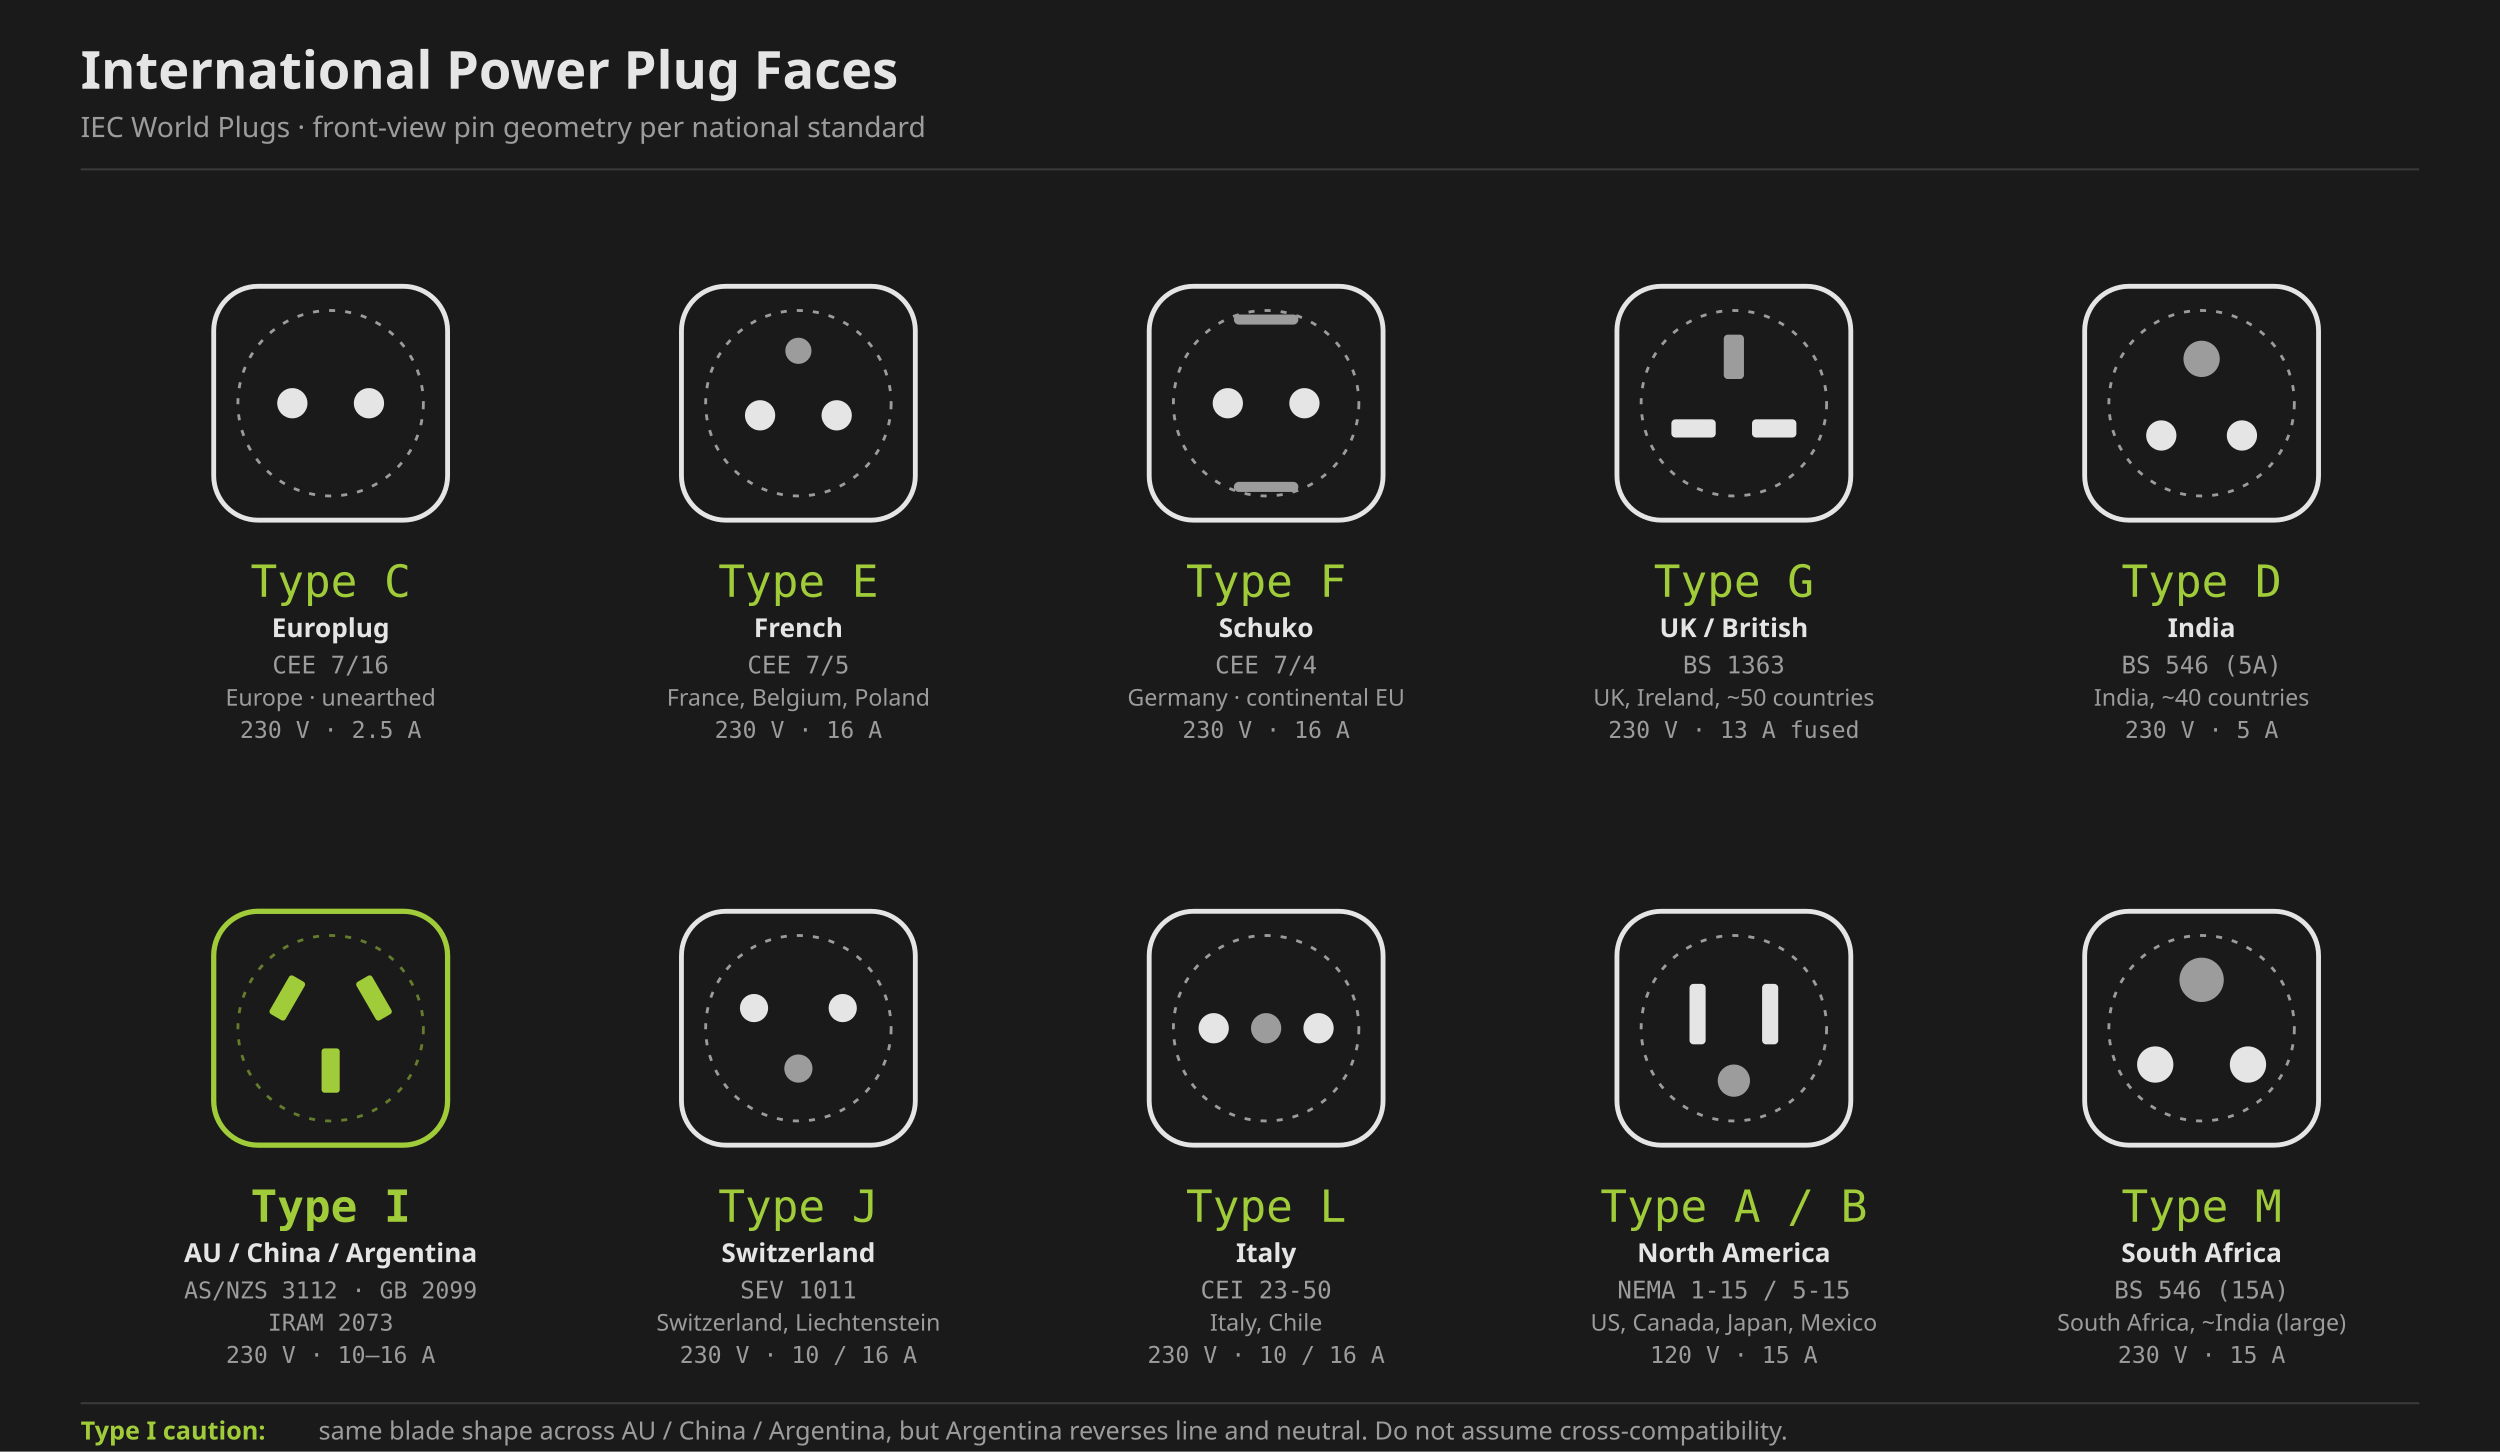
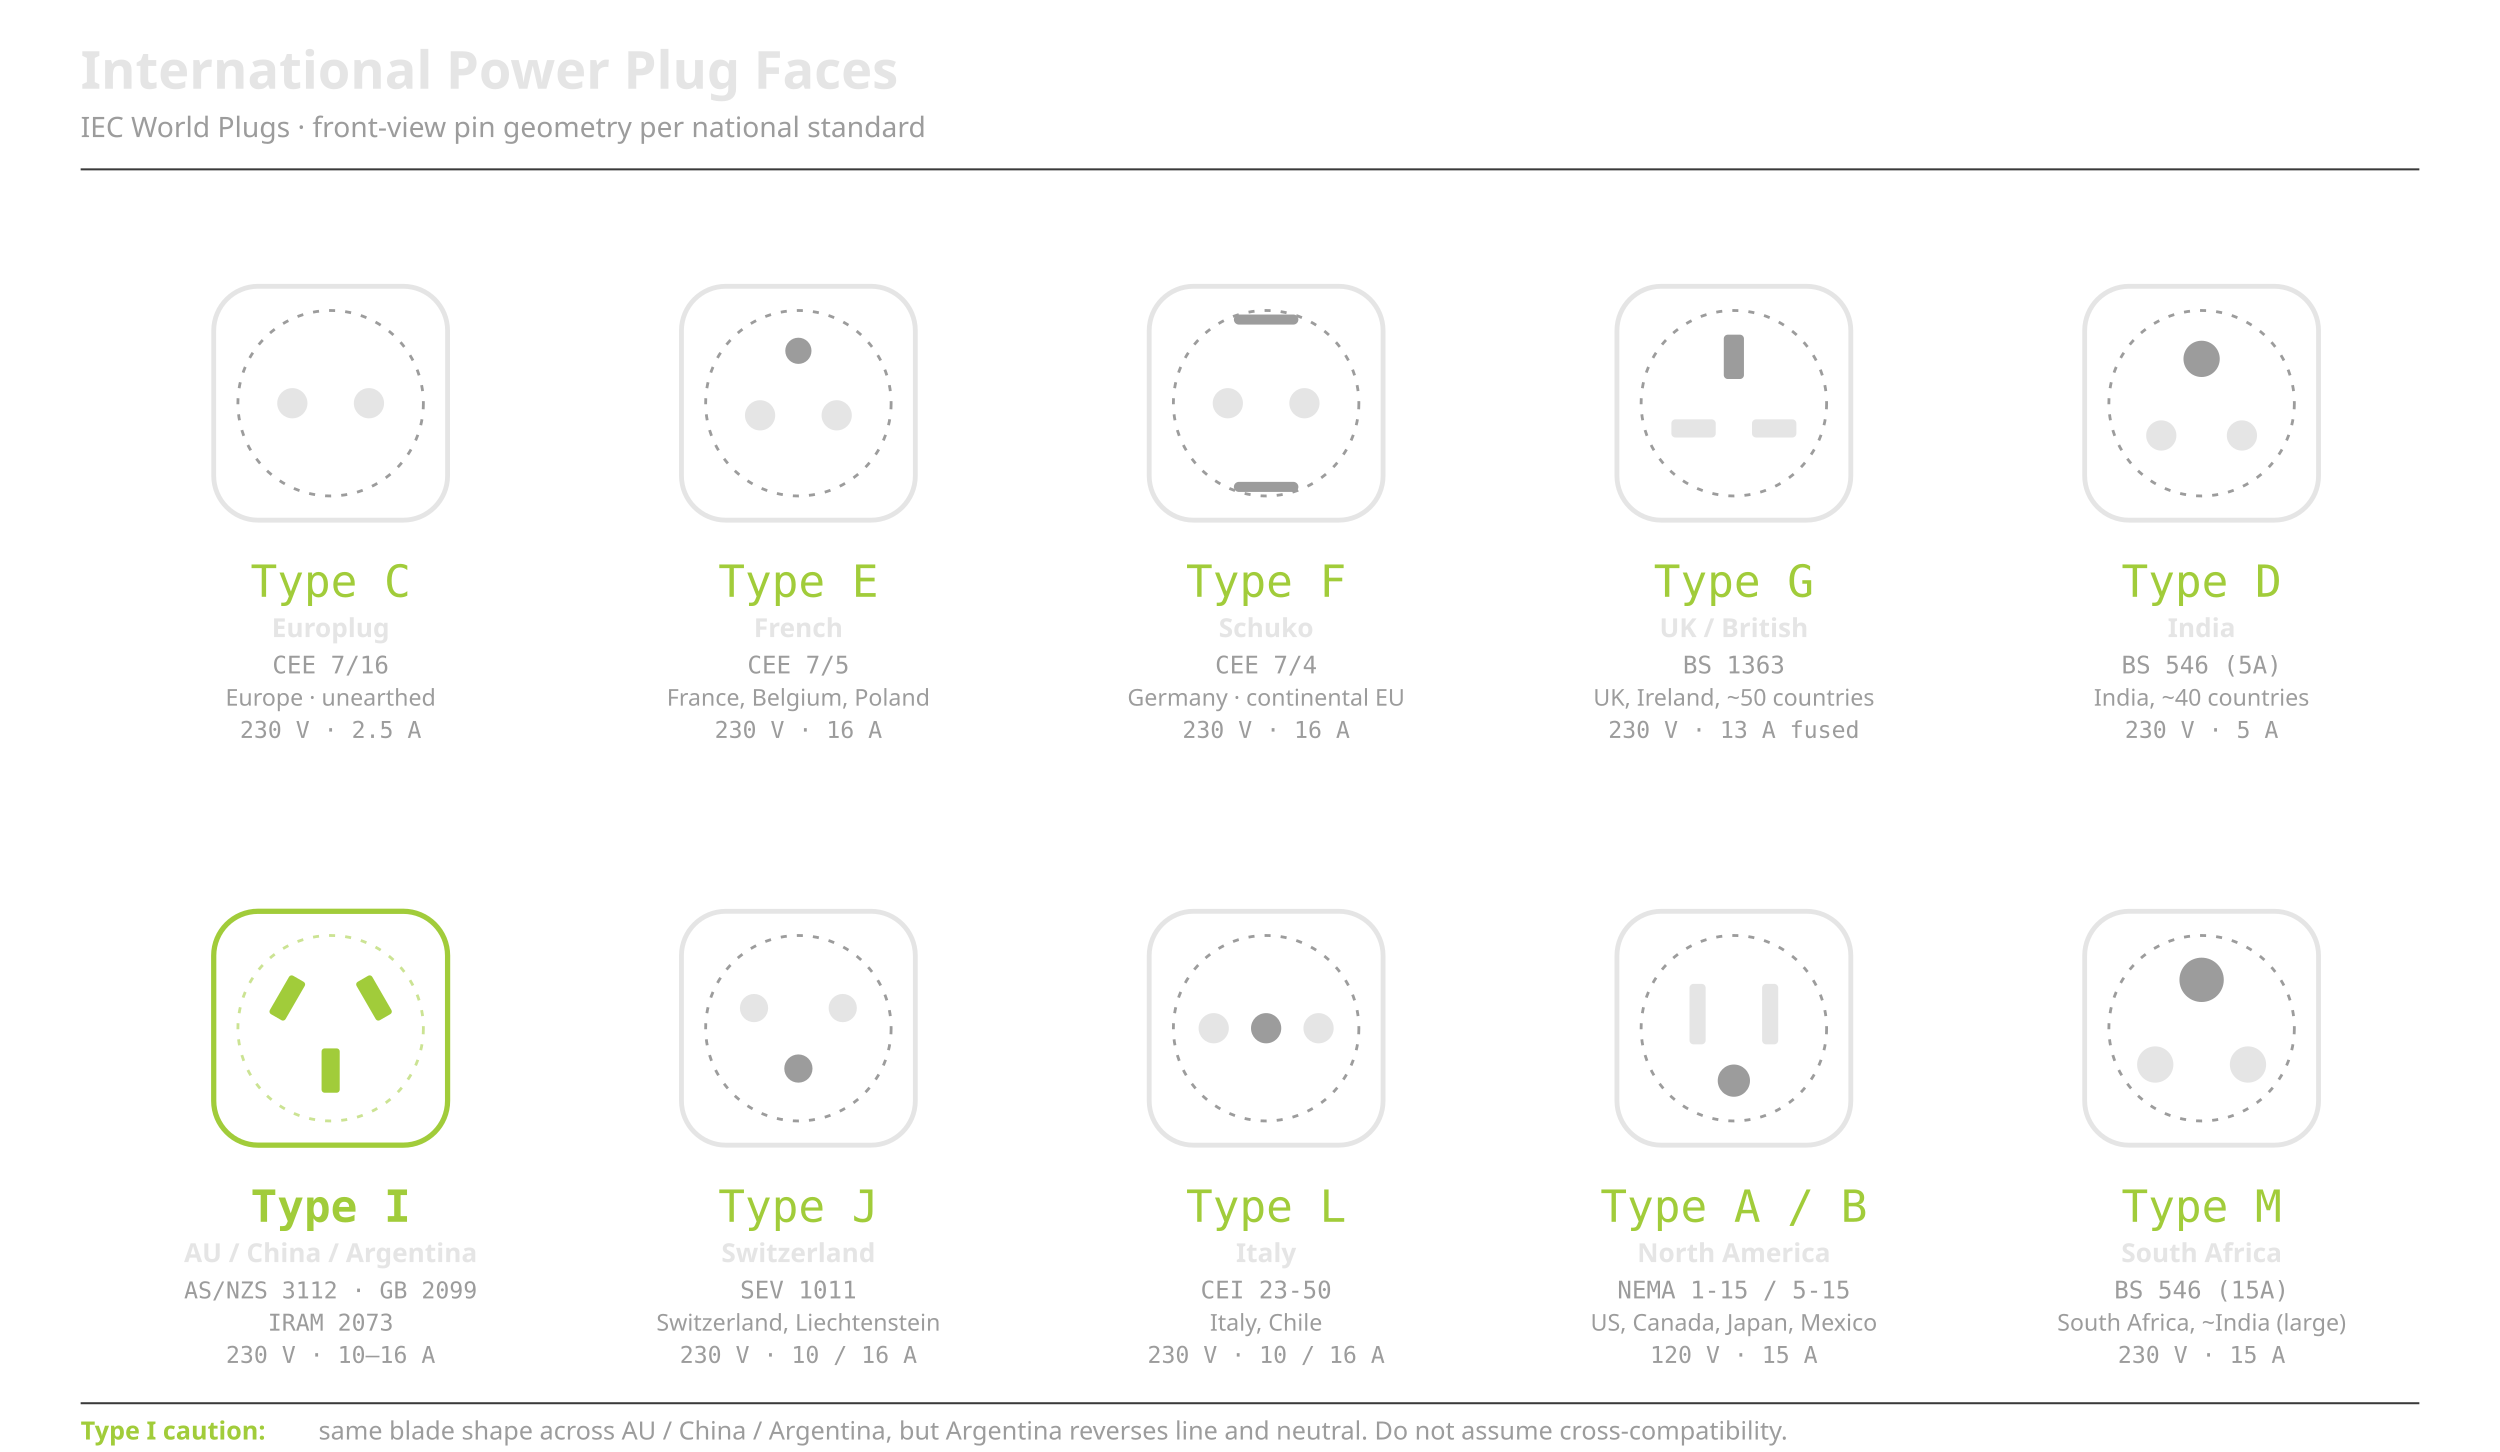
<svg xmlns="http://www.w3.org/2000/svg" viewBox="0 0 1240 720" width="1240" height="720" font-family="IBM Plex Sans, sans-serif" fill="none">
-   <rect x="0" y="0" width="1240" height="720" fill="#1A1A1A" />
  <text x="40" y="44" fill="#E5E5E5" font-size="26" font-weight="700">International Power Plug Faces</text>
  <text x="40" y="68" fill="#9C9C9C" font-size="14" font-weight="500">IEC World Plugs · front-view pin geometry per national standard</text>
  <line x1="40" y1="84" x2="1200" y2="84" stroke="#3A3A3A" stroke-width="1" />
  <defs>
    <g id="faceframe">
      <rect x="-58" y="-58" width="116" height="116" rx="22" stroke="#E5E5E5" stroke-width="2.4" />
      <circle cx="0" cy="0" r="46" stroke="#9C9C9C" stroke-width="1.4" stroke-dasharray="3 5" />
    </g>
    <g id="faceframe-lime">
      <rect x="-58" y="-58" width="116" height="116" rx="22" stroke="#A1CC3A" stroke-width="2.6" />
      <circle cx="0" cy="0" r="46" stroke="#A1CC3A" stroke-width="1.4" stroke-dasharray="3 5" opacity="0.55" />
    </g>
  </defs>
  <g transform="translate(164,200)">
    <use href="#faceframe" />
    <circle cx="-19" cy="0" r="7.5" fill="#E5E5E5" />
    <circle cx="19" cy="0" r="7.5" fill="#E5E5E5" />
  </g>
  <g transform="translate(396,200)">
    <use href="#faceframe" />
    <circle cx="0" cy="-26" r="6.5" fill="#9C9C9C" />
    <circle cx="-19" cy="6" r="7.5" fill="#E5E5E5" />
    <circle cx="19" cy="6" r="7.5" fill="#E5E5E5" />
  </g>
  <g transform="translate(628,200)">
    <use href="#faceframe" />
    <circle cx="-19" cy="0" r="7.5" fill="#E5E5E5" />
    <circle cx="19" cy="0" r="7.5" fill="#E5E5E5" />
    <rect x="-16" y="-44" width="32" height="5" rx="2.5" fill="#9C9C9C" />
    <rect x="-16" y="39" width="32" height="5" rx="2.5" fill="#9C9C9C" />
  </g>
  <g transform="translate(860,200)">
    <use href="#faceframe" />
    <rect x="-5" y="-34" width="10" height="22" rx="2" fill="#9C9C9C" />
    <rect x="-31" y="8" width="22" height="9" rx="2" fill="#E5E5E5" />
    <rect x="9" y="8" width="22" height="9" rx="2" fill="#E5E5E5" />
  </g>
  <g transform="translate(1092,200)">
    <use href="#faceframe" />
    <circle cx="0" cy="-22" r="9" fill="#9C9C9C" />
    <circle cx="-20" cy="16" r="7.5" fill="#E5E5E5" />
    <circle cx="20" cy="16" r="7.5" fill="#E5E5E5" />
  </g>
  <g transform="translate(164,510)">
    <use href="#faceframe-lime" />
    <g fill="#A1CC3A">
      <rect x="-26" y="-26" width="9" height="22" rx="1.5" transform="rotate(30 -21.5 -15)" />
      <rect x="17" y="-26" width="9" height="22" rx="1.5" transform="rotate(-30 21.5 -15)" />
      <rect x="-4.5" y="10" width="9" height="22" rx="1.5" />
    </g>
  </g>
  <g transform="translate(396,510)">
    <use href="#faceframe" />
    <circle cx="-22" cy="-10" r="7" fill="#E5E5E5" />
    <circle cx="22" cy="-10" r="7" fill="#E5E5E5" />
    <circle cx="0" cy="20" r="7" fill="#9C9C9C" />
  </g>
  <g transform="translate(628,510)">
    <use href="#faceframe" />
    <circle cx="-26" cy="0" r="7.5" fill="#E5E5E5" />
    <circle cx="0" cy="0" r="7.5" fill="#9C9C9C" />
    <circle cx="26" cy="0" r="7.5" fill="#E5E5E5" />
  </g>
  <g transform="translate(860,510)">
    <use href="#faceframe" />
    <rect x="-22" y="-22" width="8" height="30" rx="2" fill="#E5E5E5" />
    <rect x="14" y="-22" width="8" height="30" rx="2" fill="#E5E5E5" />
    <circle cx="0" cy="26" r="8" fill="#9C9C9C" />
  </g>
  <g transform="translate(1092,510)">
    <use href="#faceframe" />
    <circle cx="0" cy="-24" r="11" fill="#9C9C9C" />
    <circle cx="-23" cy="18" r="9" fill="#E5E5E5" />
    <circle cx="23" cy="18" r="9" fill="#E5E5E5" />
  </g>
  <g text-anchor="middle">
    <text x="164" y="296" fill="#A1CC3A" font-size="22" font-weight="500" font-family="DM Mono, monospace">Type C</text>
    <text x="164" y="316" fill="#E5E5E5" font-size="13" font-weight="600">Europlug</text>
    <text x="164" y="334" fill="#9C9C9C" font-size="12" font-family="DM Mono, monospace">CEE 7/16</text>
    <text x="164" y="350" fill="#9C9C9C" font-size="11.5">Europe · unearthed</text>
    <text x="164" y="366" fill="#9C9C9C" font-size="11.5" font-family="DM Mono, monospace">230 V · 2.5 A</text>
    <text x="396" y="296" fill="#A1CC3A" font-size="22" font-weight="500" font-family="DM Mono, monospace">Type E</text>
    <text x="396" y="316" fill="#E5E5E5" font-size="13" font-weight="600">French</text>
    <text x="396" y="334" fill="#9C9C9C" font-size="12" font-family="DM Mono, monospace">CEE 7/5</text>
    <text x="396" y="350" fill="#9C9C9C" font-size="11.5">France, Belgium, Poland</text>
    <text x="396" y="366" fill="#9C9C9C" font-size="11.5" font-family="DM Mono, monospace">230 V · 16 A</text>
    <text x="628" y="296" fill="#A1CC3A" font-size="22" font-weight="500" font-family="DM Mono, monospace">Type F</text>
    <text x="628" y="316" fill="#E5E5E5" font-size="13" font-weight="600">Schuko</text>
    <text x="628" y="334" fill="#9C9C9C" font-size="12" font-family="DM Mono, monospace">CEE 7/4</text>
    <text x="628" y="350" fill="#9C9C9C" font-size="11.5">Germany · continental EU</text>
    <text x="628" y="366" fill="#9C9C9C" font-size="11.5" font-family="DM Mono, monospace">230 V · 16 A</text>
    <text x="860" y="296" fill="#A1CC3A" font-size="22" font-weight="500" font-family="DM Mono, monospace">Type G</text>
    <text x="860" y="316" fill="#E5E5E5" font-size="13" font-weight="600">UK / British</text>
    <text x="860" y="334" fill="#9C9C9C" font-size="12" font-family="DM Mono, monospace">BS 1363</text>
    <text x="860" y="350" fill="#9C9C9C" font-size="11.5">UK, Ireland, ~50 countries</text>
    <text x="860" y="366" fill="#9C9C9C" font-size="11.5" font-family="DM Mono, monospace">230 V · 13 A fused</text>
    <text x="1092" y="296" fill="#A1CC3A" font-size="22" font-weight="500" font-family="DM Mono, monospace">Type D</text>
    <text x="1092" y="316" fill="#E5E5E5" font-size="13" font-weight="600">India</text>
    <text x="1092" y="334" fill="#9C9C9C" font-size="12" font-family="DM Mono, monospace">BS 546 (5A)</text>
    <text x="1092" y="350" fill="#9C9C9C" font-size="11.5">India, ~40 countries</text>
    <text x="1092" y="366" fill="#9C9C9C" font-size="11.5" font-family="DM Mono, monospace">230 V · 5 A</text>
  </g>
  <g text-anchor="middle">
    <text x="164" y="606" fill="#A1CC3A" font-size="22" font-weight="700" font-family="DM Mono, monospace">Type I</text>
    <text x="164" y="626" fill="#E5E5E5" font-size="13" font-weight="600">AU / China / Argentina</text>
    <text x="164" y="644" fill="#9C9C9C" font-size="11.5" font-family="DM Mono, monospace">AS/NZS 3112 · GB 2099</text>
    <text x="164" y="660" fill="#9C9C9C" font-size="11.5" font-family="DM Mono, monospace">IRAM 2073</text>
    <text x="164" y="676" fill="#9C9C9C" font-size="11.5" font-family="DM Mono, monospace">230 V · 10–16 A</text>
    <text x="396" y="606" fill="#A1CC3A" font-size="22" font-weight="500" font-family="DM Mono, monospace">Type J</text>
    <text x="396" y="626" fill="#E5E5E5" font-size="13" font-weight="600">Switzerland</text>
    <text x="396" y="644" fill="#9C9C9C" font-size="12" font-family="DM Mono, monospace">SEV 1011</text>
    <text x="396" y="660" fill="#9C9C9C" font-size="11.5">Switzerland, Liechtenstein</text>
    <text x="396" y="676" fill="#9C9C9C" font-size="11.5" font-family="DM Mono, monospace">230 V · 10 / 16 A</text>
    <text x="628" y="606" fill="#A1CC3A" font-size="22" font-weight="500" font-family="DM Mono, monospace">Type L</text>
    <text x="628" y="626" fill="#E5E5E5" font-size="13" font-weight="600">Italy</text>
    <text x="628" y="644" fill="#9C9C9C" font-size="12" font-family="DM Mono, monospace">CEI 23-50</text>
    <text x="628" y="660" fill="#9C9C9C" font-size="11.5">Italy, Chile</text>
    <text x="628" y="676" fill="#9C9C9C" font-size="11.5" font-family="DM Mono, monospace">230 V · 10 / 16 A</text>
    <text x="860" y="606" fill="#A1CC3A" font-size="22" font-weight="500" font-family="DM Mono, monospace">Type A / B</text>
    <text x="860" y="626" fill="#E5E5E5" font-size="13" font-weight="600">North America</text>
    <text x="860" y="644" fill="#9C9C9C" font-size="12" font-family="DM Mono, monospace">NEMA 1-15 / 5-15</text>
    <text x="860" y="660" fill="#9C9C9C" font-size="11.5">US, Canada, Japan, Mexico</text>
    <text x="860" y="676" fill="#9C9C9C" font-size="11.5" font-family="DM Mono, monospace">120 V · 15 A</text>
    <text x="1092" y="606" fill="#A1CC3A" font-size="22" font-weight="500" font-family="DM Mono, monospace">Type M</text>
    <text x="1092" y="626" fill="#E5E5E5" font-size="13" font-weight="600">South Africa</text>
    <text x="1092" y="644" fill="#9C9C9C" font-size="12" font-family="DM Mono, monospace">BS 546 (15A)</text>
    <text x="1092" y="660" fill="#9C9C9C" font-size="11.5">South Africa, ~India (large)</text>
    <text x="1092" y="676" fill="#9C9C9C" font-size="11.5" font-family="DM Mono, monospace">230 V · 15 A</text>
  </g>
  <line x1="40" y1="696" x2="1200" y2="696" stroke="#3A3A3A" stroke-width="1" />
  <text x="40" y="714" fill="#A1CC3A" font-size="12.5" font-weight="600">Type I caution:</text>
  <text x="158" y="714" fill="#9C9C9C" font-size="12.5">same blade shape across AU / China / Argentina, but Argentina reverses line and neutral. Do not assume cross-compatibility.</text>
</svg>
